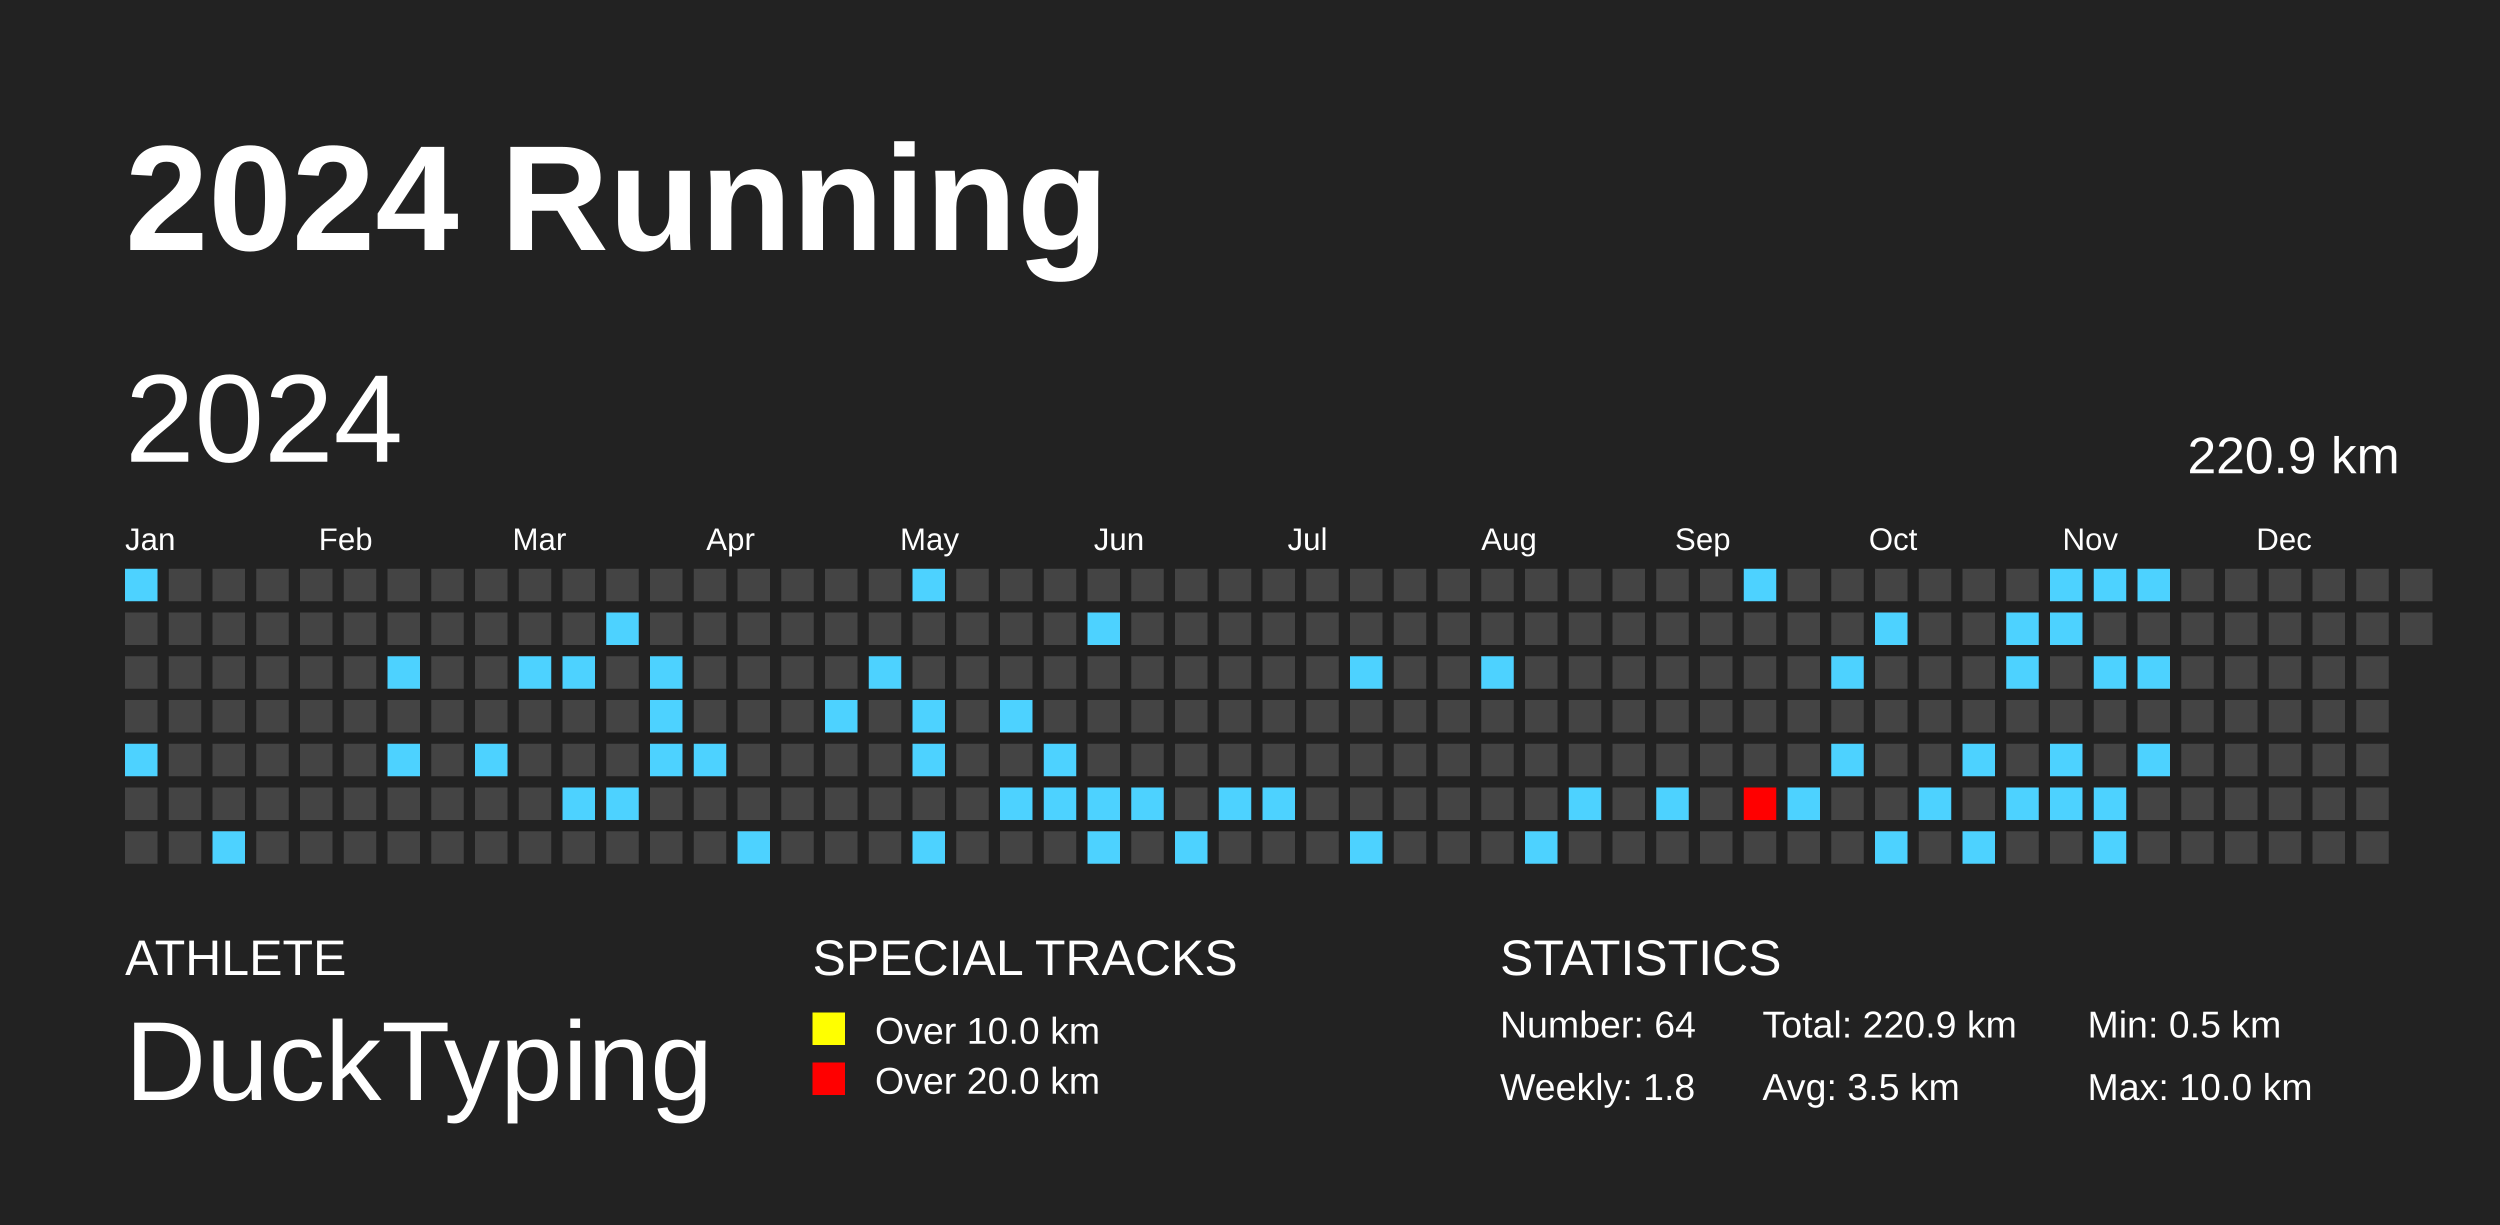
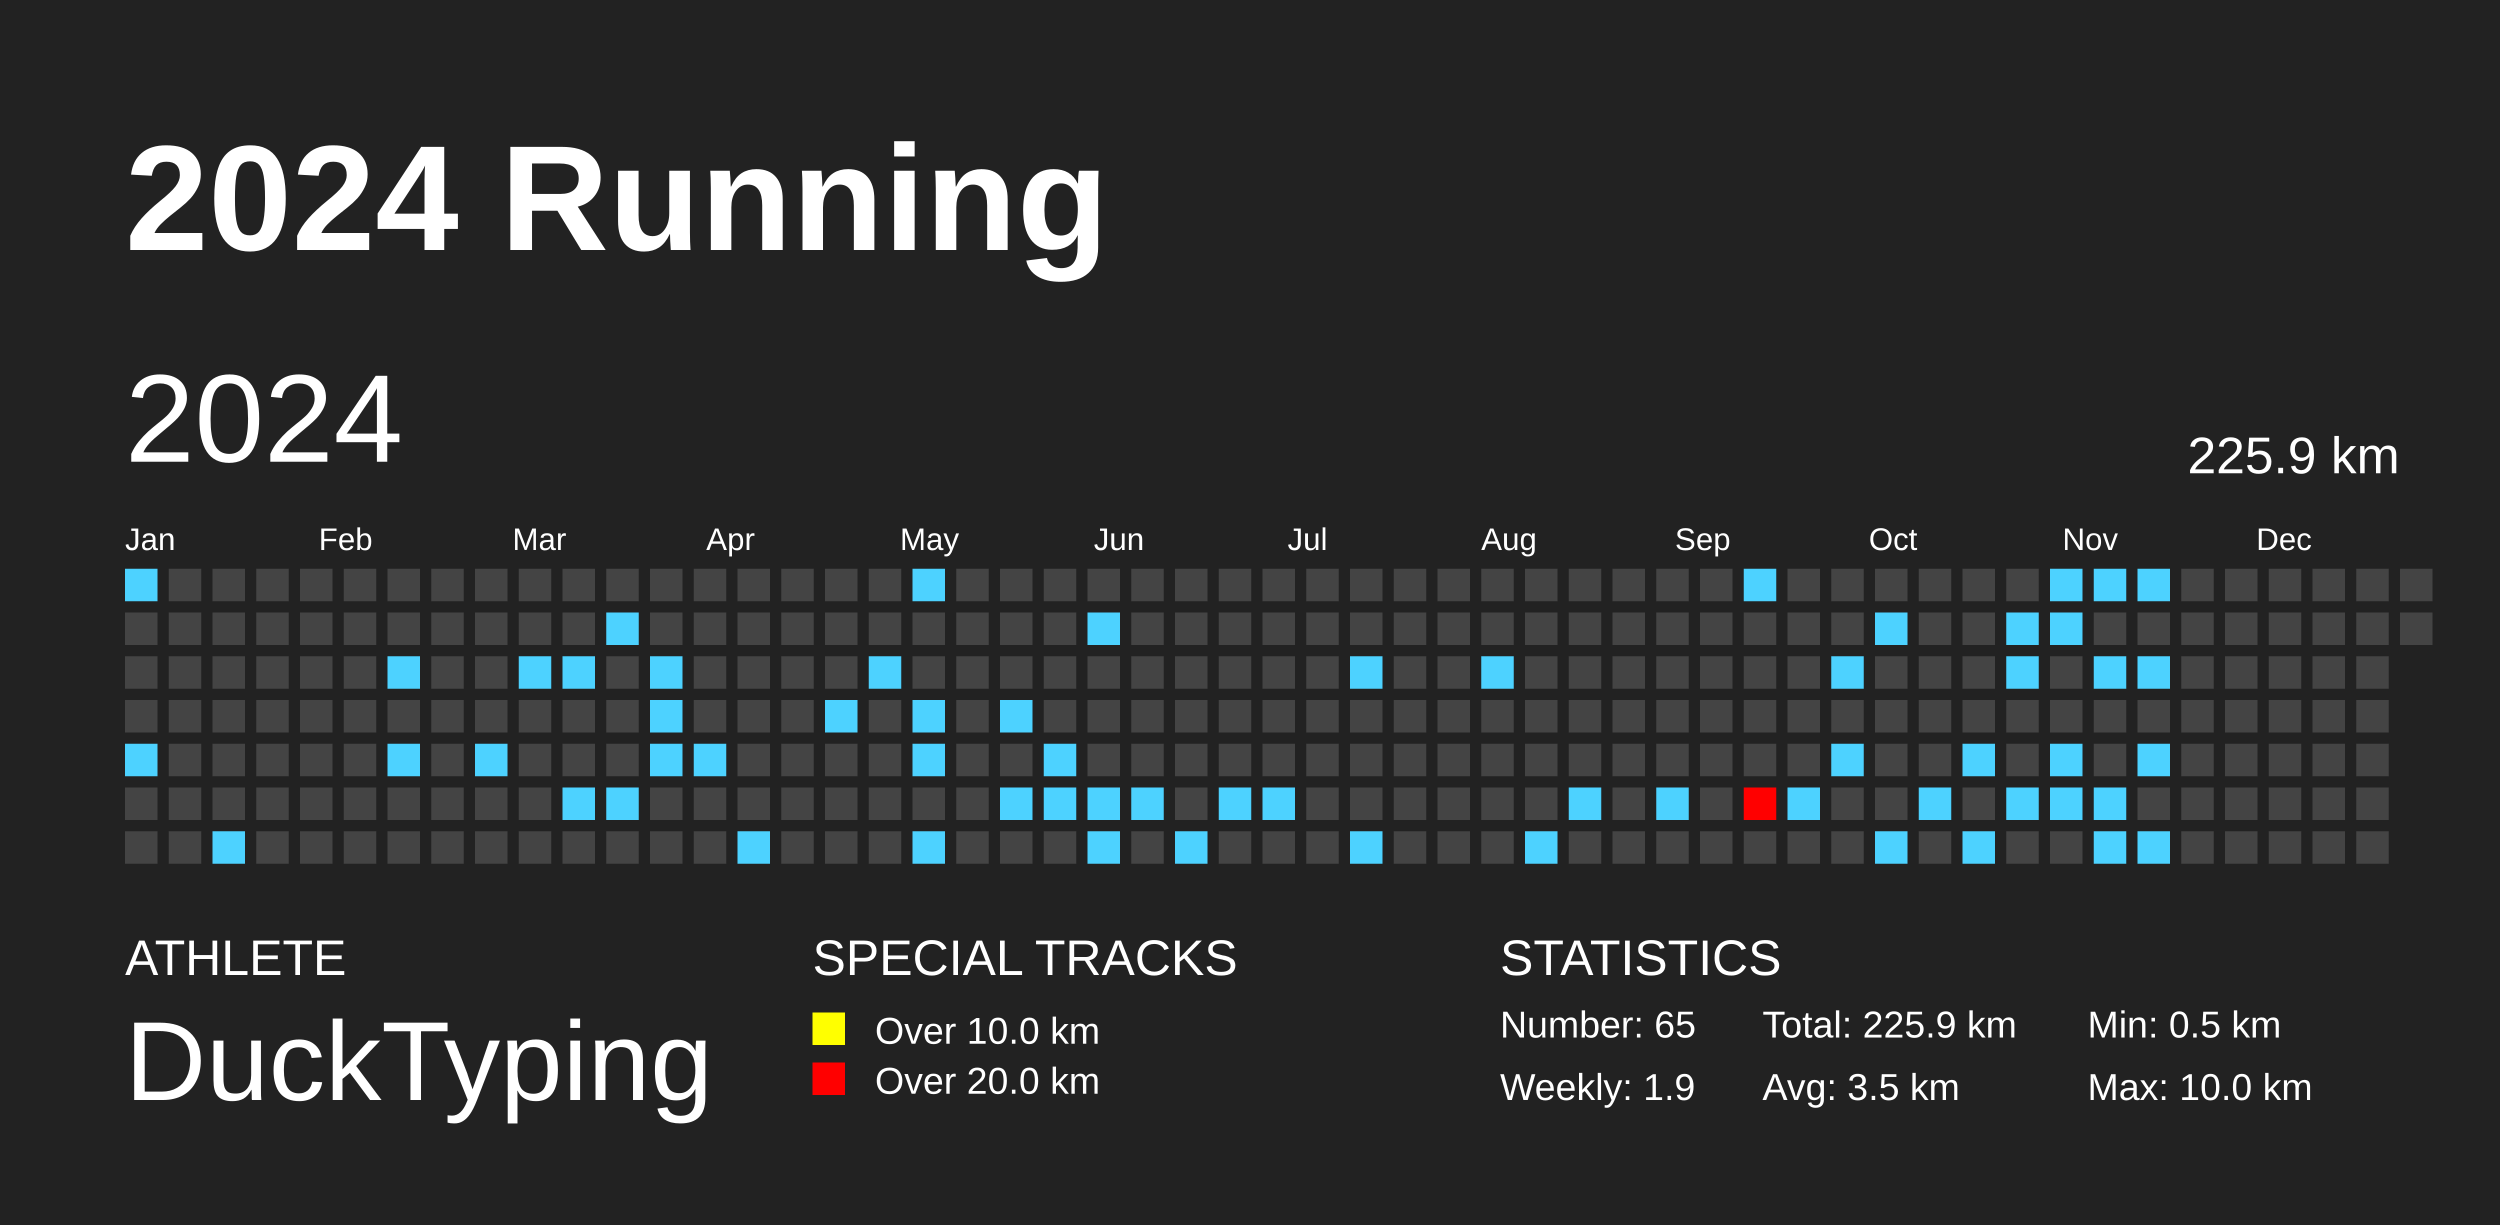
<svg xmlns="http://www.w3.org/2000/svg" baseProfile="full" height="98mm" version="1.1" viewBox="0,0,200,98" width="200mm">
  <defs />
  <rect fill="#222222" height="98" width="200" x="0" y="0" />
  <text fill="#FFFFFF" style="font-size:12px; font-family:Arial; font-weight:bold;" x="10" y="20">2024 Running</text>
  <text fill="#FFFFFF" style="font-size:4px; font-family:Arial" x="10" y="78">ATHLETE</text>
  <text fill="#FFFFFF" style="font-size:9px; font-family:Arial" x="10" y="88">DuckTyping</text>
  <text fill="#FFFFFF" style="font-size:4px; font-family:Arial" x="65" y="78">SPECIAL TRACKS</text>
  <rect fill="yellow" height="2.6" width="2.6" x="65" y="81" />
  <text fill="#FFFFFF" style="font-size:3px; font-family:Arial" x="70" y="83.5">Over 10.0 km</text>
  <rect fill="red" height="2.6" width="2.6" x="65" y="85" />
  <text fill="#FFFFFF" style="font-size:3px; font-family:Arial" x="70" y="87.5">Over 20.0 km</text>
  <text fill="#FFFFFF" style="font-size:4px; font-family:Arial" x="120" y="78">STATISTICS</text>
-   <text fill="#FFFFFF" style="font-size:3px; font-family:Arial" x="120" y="83">Number: 64</text>
-   <text fill="#FFFFFF" style="font-size:3px; font-family:Arial" x="120" y="88">Weekly: 1.8</text>
-   <text fill="#FFFFFF" style="font-size:3px; font-family:Arial" x="141" y="83">Total: 220.9 km</text>
+   <text fill="#FFFFFF" style="font-size:3px; font-family:Arial" x="120" y="83">Number: 65</text>
+   <text fill="#FFFFFF" style="font-size:3px; font-family:Arial" x="120" y="88">Weekly: 1.9</text>
+   <text fill="#FFFFFF" style="font-size:3px; font-family:Arial" x="141" y="83">Total: 225.9 km</text>
  <text fill="#FFFFFF" style="font-size:3px; font-family:Arial" x="141" y="88">Avg: 3.5 km</text>
  <text fill="#FFFFFF" style="font-size:3px; font-family:Arial" x="167" y="83">Min: 0.5 km</text>
  <text fill="#FFFFFF" style="font-size:3px; font-family:Arial" x="167" y="88">Max: 10.0 km</text>
  <text dominant-baseline="hanging" fill="#FFFFFF" style="font-size:10.0px; font-family:Arial;" x="10" y="30">2024</text>
-   <text dominant-baseline="hanging" fill="#FFFFFF" style="font-size:4.125px; font-family:Arial;" x="175" y="35">220.9 km</text>
+   <text dominant-baseline="hanging" fill="#FFFFFF" style="font-size:4.125px; font-family:Arial;" x="175" y="35">225.9 km</text>
  <text fill="#FFFFFF" style="font-size:2.5px; font-family:Arial" x="10.0" y="44">Jan</text>
  <text fill="#FFFFFF" style="font-size:2.5px; font-family:Arial" x="25.5" y="44">Feb</text>
  <text fill="#FFFFFF" style="font-size:2.5px; font-family:Arial" x="41.0" y="44">Mar</text>
  <text fill="#FFFFFF" style="font-size:2.5px; font-family:Arial" x="56.5" y="44">Apr</text>
  <text fill="#FFFFFF" style="font-size:2.5px; font-family:Arial" x="72.0" y="44">May</text>
  <text fill="#FFFFFF" style="font-size:2.5px; font-family:Arial" x="87.5" y="44">Jun</text>
  <text fill="#FFFFFF" style="font-size:2.5px; font-family:Arial" x="103.0" y="44">Jul</text>
  <text fill="#FFFFFF" style="font-size:2.5px; font-family:Arial" x="118.5" y="44">Aug</text>
  <text fill="#FFFFFF" style="font-size:2.5px; font-family:Arial" x="134.0" y="44">Sep</text>
  <text fill="#FFFFFF" style="font-size:2.5px; font-family:Arial" x="149.5" y="44">Oct</text>
  <text fill="#FFFFFF" style="font-size:2.5px; font-family:Arial" x="165.0" y="44">Nov</text>
  <text fill="#FFFFFF" style="font-size:2.5px; font-family:Arial" x="180.5" y="44">Dec</text>
  <rect fill="#4dd2ff" height="2.6" width="2.6" x="10.0" y="45.5" />
  <rect fill="#444444" height="2.6" width="2.6" x="10.0" y="49.0" />
  <rect fill="#444444" height="2.6" width="2.6" x="10.0" y="52.5" />
  <rect fill="#444444" height="2.6" width="2.6" x="10.0" y="56.0" />
  <rect fill="#4dd2ff" height="2.6" width="2.6" x="10.0" y="59.5" />
  <rect fill="#444444" height="2.6" width="2.6" x="10.0" y="63.0" />
  <rect fill="#444444" height="2.6" width="2.6" x="10.0" y="66.5" />
  <rect fill="#444444" height="2.6" width="2.6" x="13.5" y="45.5" />
  <rect fill="#444444" height="2.6" width="2.6" x="13.5" y="49.0" />
  <rect fill="#444444" height="2.6" width="2.6" x="13.5" y="52.5" />
  <rect fill="#444444" height="2.6" width="2.6" x="13.5" y="56.0" />
  <rect fill="#444444" height="2.6" width="2.6" x="13.5" y="59.5" />
  <rect fill="#444444" height="2.6" width="2.6" x="13.5" y="63.0" />
  <rect fill="#444444" height="2.6" width="2.6" x="13.5" y="66.5" />
  <rect fill="#444444" height="2.6" width="2.6" x="17.0" y="45.5" />
  <rect fill="#444444" height="2.6" width="2.6" x="17.0" y="49.0" />
  <rect fill="#444444" height="2.6" width="2.6" x="17.0" y="52.5" />
  <rect fill="#444444" height="2.6" width="2.6" x="17.0" y="56.0" />
  <rect fill="#444444" height="2.6" width="2.6" x="17.0" y="59.5" />
  <rect fill="#444444" height="2.6" width="2.6" x="17.0" y="63.0" />
  <rect fill="#4dd2ff" height="2.6" width="2.6" x="17.0" y="66.5" />
  <rect fill="#444444" height="2.6" width="2.6" x="20.5" y="45.5" />
  <rect fill="#444444" height="2.6" width="2.6" x="20.5" y="49.0" />
  <rect fill="#444444" height="2.6" width="2.6" x="20.5" y="52.5" />
  <rect fill="#444444" height="2.6" width="2.6" x="20.5" y="56.0" />
  <rect fill="#444444" height="2.6" width="2.6" x="20.5" y="59.5" />
  <rect fill="#444444" height="2.6" width="2.6" x="20.5" y="63.0" />
  <rect fill="#444444" height="2.6" width="2.6" x="20.5" y="66.5" />
  <rect fill="#444444" height="2.6" width="2.6" x="24.0" y="45.5" />
  <rect fill="#444444" height="2.6" width="2.6" x="24.0" y="49.0" />
  <rect fill="#444444" height="2.6" width="2.6" x="24.0" y="52.5" />
  <rect fill="#444444" height="2.6" width="2.6" x="24.0" y="56.0" />
  <rect fill="#444444" height="2.6" width="2.6" x="24.0" y="59.5" />
  <rect fill="#444444" height="2.6" width="2.6" x="24.0" y="63.0" />
  <rect fill="#444444" height="2.6" width="2.6" x="24.0" y="66.5" />
  <rect fill="#444444" height="2.6" width="2.6" x="27.5" y="45.5" />
  <rect fill="#444444" height="2.6" width="2.6" x="27.5" y="49.0" />
  <rect fill="#444444" height="2.6" width="2.6" x="27.5" y="52.5" />
  <rect fill="#444444" height="2.6" width="2.6" x="27.5" y="56.0" />
  <rect fill="#444444" height="2.6" width="2.6" x="27.5" y="59.5" />
  <rect fill="#444444" height="2.6" width="2.6" x="27.5" y="63.0" />
  <rect fill="#444444" height="2.6" width="2.6" x="27.5" y="66.5" />
  <rect fill="#444444" height="2.6" width="2.6" x="31.0" y="45.5" />
  <rect fill="#444444" height="2.6" width="2.6" x="31.0" y="49.0" />
  <rect fill="#4dd2ff" height="2.6" width="2.6" x="31.0" y="52.5" />
  <rect fill="#444444" height="2.6" width="2.6" x="31.0" y="56.0" />
  <rect fill="#4dd2ff" height="2.6" width="2.6" x="31.0" y="59.5" />
  <rect fill="#444444" height="2.6" width="2.6" x="31.0" y="63.0" />
  <rect fill="#444444" height="2.6" width="2.6" x="31.0" y="66.5" />
  <rect fill="#444444" height="2.6" width="2.6" x="34.5" y="45.5" />
  <rect fill="#444444" height="2.6" width="2.6" x="34.5" y="49.0" />
  <rect fill="#444444" height="2.6" width="2.6" x="34.5" y="52.5" />
  <rect fill="#444444" height="2.6" width="2.6" x="34.5" y="56.0" />
  <rect fill="#444444" height="2.6" width="2.6" x="34.5" y="59.5" />
  <rect fill="#444444" height="2.6" width="2.6" x="34.5" y="63.0" />
  <rect fill="#444444" height="2.6" width="2.6" x="34.5" y="66.5" />
  <rect fill="#444444" height="2.6" width="2.6" x="38.0" y="45.5" />
  <rect fill="#444444" height="2.6" width="2.6" x="38.0" y="49.0" />
  <rect fill="#444444" height="2.6" width="2.6" x="38.0" y="52.5" />
  <rect fill="#444444" height="2.6" width="2.6" x="38.0" y="56.0" />
  <rect fill="#4dd2ff" height="2.6" width="2.6" x="38.0" y="59.5" />
  <rect fill="#444444" height="2.6" width="2.6" x="38.0" y="63.0" />
  <rect fill="#444444" height="2.6" width="2.6" x="38.0" y="66.5" />
  <rect fill="#444444" height="2.6" width="2.6" x="41.5" y="45.5" />
  <rect fill="#444444" height="2.6" width="2.6" x="41.5" y="49.0" />
  <rect fill="#4dd2ff" height="2.6" width="2.6" x="41.5" y="52.5" />
  <rect fill="#444444" height="2.6" width="2.6" x="41.5" y="56.0" />
  <rect fill="#444444" height="2.6" width="2.6" x="41.5" y="59.5" />
  <rect fill="#444444" height="2.6" width="2.6" x="41.5" y="63.0" />
  <rect fill="#444444" height="2.6" width="2.6" x="41.5" y="66.5" />
  <rect fill="#444444" height="2.6" width="2.6" x="45.0" y="45.5" />
  <rect fill="#444444" height="2.6" width="2.6" x="45.0" y="49.0" />
  <rect fill="#4dd2ff" height="2.6" width="2.6" x="45.0" y="52.5" />
  <rect fill="#444444" height="2.6" width="2.6" x="45.0" y="56.0" />
  <rect fill="#444444" height="2.6" width="2.6" x="45.0" y="59.5" />
  <rect fill="#4dd2ff" height="2.6" width="2.6" x="45.0" y="63.0" />
  <rect fill="#444444" height="2.6" width="2.6" x="45.0" y="66.5" />
  <rect fill="#444444" height="2.6" width="2.6" x="48.5" y="45.5" />
  <rect fill="#4dd2ff" height="2.6" width="2.6" x="48.5" y="49.0" />
  <rect fill="#444444" height="2.6" width="2.6" x="48.5" y="52.5" />
  <rect fill="#444444" height="2.6" width="2.6" x="48.5" y="56.0" />
  <rect fill="#444444" height="2.6" width="2.6" x="48.5" y="59.5" />
  <rect fill="#4dd2ff" height="2.6" width="2.6" x="48.5" y="63.0" />
  <rect fill="#444444" height="2.6" width="2.6" x="48.5" y="66.5" />
  <rect fill="#444444" height="2.6" width="2.6" x="52.0" y="45.5" />
  <rect fill="#444444" height="2.6" width="2.6" x="52.0" y="49.0" />
  <rect fill="#4dd2ff" height="2.6" width="2.6" x="52.0" y="52.5" />
  <rect fill="#4dd2ff" height="2.6" width="2.6" x="52.0" y="56.0" />
  <rect fill="#4dd2ff" height="2.6" width="2.6" x="52.0" y="59.5" />
  <rect fill="#444444" height="2.6" width="2.6" x="52.0" y="63.0" />
  <rect fill="#444444" height="2.6" width="2.6" x="52.0" y="66.5" />
  <rect fill="#444444" height="2.6" width="2.6" x="55.5" y="45.5" />
  <rect fill="#444444" height="2.6" width="2.6" x="55.5" y="49.0" />
  <rect fill="#444444" height="2.6" width="2.6" x="55.5" y="52.5" />
  <rect fill="#444444" height="2.6" width="2.6" x="55.5" y="56.0" />
  <rect fill="#4dd2ff" height="2.6" width="2.6" x="55.5" y="59.5" />
  <rect fill="#444444" height="2.6" width="2.6" x="55.5" y="63.0" />
  <rect fill="#444444" height="2.6" width="2.6" x="55.5" y="66.5" />
  <rect fill="#444444" height="2.6" width="2.6" x="59.0" y="45.5" />
  <rect fill="#444444" height="2.6" width="2.6" x="59.0" y="49.0" />
  <rect fill="#444444" height="2.6" width="2.6" x="59.0" y="52.5" />
  <rect fill="#444444" height="2.6" width="2.6" x="59.0" y="56.0" />
  <rect fill="#444444" height="2.6" width="2.6" x="59.0" y="59.5" />
  <rect fill="#444444" height="2.6" width="2.6" x="59.0" y="63.0" />
  <rect fill="#4dd2ff" height="2.6" width="2.6" x="59.0" y="66.5" />
  <rect fill="#444444" height="2.6" width="2.6" x="62.5" y="45.5" />
  <rect fill="#444444" height="2.6" width="2.6" x="62.5" y="49.0" />
  <rect fill="#444444" height="2.6" width="2.6" x="62.5" y="52.5" />
  <rect fill="#444444" height="2.6" width="2.6" x="62.5" y="56.0" />
  <rect fill="#444444" height="2.6" width="2.6" x="62.5" y="59.5" />
  <rect fill="#444444" height="2.6" width="2.6" x="62.5" y="63.0" />
  <rect fill="#444444" height="2.6" width="2.6" x="62.5" y="66.5" />
  <rect fill="#444444" height="2.6" width="2.6" x="66.0" y="45.5" />
  <rect fill="#444444" height="2.6" width="2.6" x="66.0" y="49.0" />
  <rect fill="#444444" height="2.6" width="2.6" x="66.0" y="52.5" />
  <rect fill="#4dd2ff" height="2.6" width="2.6" x="66.0" y="56.0" />
  <rect fill="#444444" height="2.6" width="2.6" x="66.0" y="59.5" />
  <rect fill="#444444" height="2.6" width="2.6" x="66.0" y="63.0" />
  <rect fill="#444444" height="2.6" width="2.6" x="66.0" y="66.5" />
  <rect fill="#444444" height="2.6" width="2.6" x="69.5" y="45.5" />
  <rect fill="#444444" height="2.6" width="2.6" x="69.5" y="49.0" />
  <rect fill="#4dd2ff" height="2.6" width="2.6" x="69.5" y="52.5" />
  <rect fill="#444444" height="2.6" width="2.6" x="69.5" y="56.0" />
  <rect fill="#444444" height="2.6" width="2.6" x="69.5" y="59.5" />
  <rect fill="#444444" height="2.6" width="2.6" x="69.5" y="63.0" />
  <rect fill="#444444" height="2.6" width="2.6" x="69.5" y="66.5" />
  <rect fill="#4dd2ff" height="2.6" width="2.6" x="73.0" y="45.5" />
  <rect fill="#444444" height="2.6" width="2.6" x="73.0" y="49.0" />
  <rect fill="#444444" height="2.6" width="2.6" x="73.0" y="52.5" />
  <rect fill="#4dd2ff" height="2.6" width="2.6" x="73.0" y="56.0" />
  <rect fill="#4dd2ff" height="2.6" width="2.6" x="73.0" y="59.5" />
  <rect fill="#444444" height="2.6" width="2.6" x="73.0" y="63.0" />
  <rect fill="#4dd2ff" height="2.6" width="2.6" x="73.0" y="66.5" />
  <rect fill="#444444" height="2.6" width="2.6" x="76.5" y="45.5" />
  <rect fill="#444444" height="2.6" width="2.6" x="76.5" y="49.0" />
  <rect fill="#444444" height="2.6" width="2.6" x="76.5" y="52.5" />
  <rect fill="#444444" height="2.6" width="2.6" x="76.5" y="56.0" />
  <rect fill="#444444" height="2.6" width="2.6" x="76.5" y="59.5" />
  <rect fill="#444444" height="2.6" width="2.6" x="76.5" y="63.0" />
  <rect fill="#444444" height="2.6" width="2.6" x="76.5" y="66.5" />
  <rect fill="#444444" height="2.6" width="2.6" x="80.0" y="45.5" />
  <rect fill="#444444" height="2.6" width="2.6" x="80.0" y="49.0" />
  <rect fill="#444444" height="2.6" width="2.6" x="80.0" y="52.5" />
  <rect fill="#4dd2ff" height="2.6" width="2.6" x="80.0" y="56.0" />
  <rect fill="#444444" height="2.6" width="2.6" x="80.0" y="59.5" />
  <rect fill="#4dd2ff" height="2.6" width="2.6" x="80.0" y="63.0" />
  <rect fill="#444444" height="2.6" width="2.6" x="80.0" y="66.5" />
  <rect fill="#444444" height="2.6" width="2.6" x="83.5" y="45.5" />
  <rect fill="#444444" height="2.6" width="2.6" x="83.5" y="49.0" />
  <rect fill="#444444" height="2.6" width="2.6" x="83.5" y="52.5" />
  <rect fill="#444444" height="2.6" width="2.6" x="83.5" y="56.0" />
  <rect fill="#4dd2ff" height="2.6" width="2.6" x="83.5" y="59.5" />
  <rect fill="#4dd2ff" height="2.6" width="2.6" x="83.5" y="63.0" />
  <rect fill="#444444" height="2.6" width="2.6" x="83.5" y="66.5" />
  <rect fill="#444444" height="2.6" width="2.6" x="87.0" y="45.5" />
  <rect fill="#4dd2ff" height="2.6" width="2.6" x="87.0" y="49.0" />
  <rect fill="#444444" height="2.6" width="2.6" x="87.0" y="52.5" />
  <rect fill="#444444" height="2.6" width="2.6" x="87.0" y="56.0" />
  <rect fill="#444444" height="2.6" width="2.6" x="87.0" y="59.5" />
  <rect fill="#4dd2ff" height="2.6" width="2.6" x="87.0" y="63.0" />
  <rect fill="#4dd2ff" height="2.6" width="2.6" x="87.0" y="66.5" />
  <rect fill="#444444" height="2.6" width="2.6" x="90.5" y="45.5" />
  <rect fill="#444444" height="2.6" width="2.6" x="90.5" y="49.0" />
  <rect fill="#444444" height="2.6" width="2.6" x="90.5" y="52.5" />
  <rect fill="#444444" height="2.6" width="2.6" x="90.5" y="56.0" />
  <rect fill="#444444" height="2.6" width="2.6" x="90.5" y="59.5" />
  <rect fill="#4dd2ff" height="2.6" width="2.6" x="90.5" y="63.0" />
  <rect fill="#444444" height="2.6" width="2.6" x="90.5" y="66.5" />
  <rect fill="#444444" height="2.6" width="2.6" x="94.0" y="45.5" />
  <rect fill="#444444" height="2.6" width="2.6" x="94.0" y="49.0" />
  <rect fill="#444444" height="2.6" width="2.6" x="94.0" y="52.5" />
  <rect fill="#444444" height="2.6" width="2.6" x="94.0" y="56.0" />
  <rect fill="#444444" height="2.6" width="2.6" x="94.0" y="59.5" />
  <rect fill="#444444" height="2.6" width="2.6" x="94.0" y="63.0" />
  <rect fill="#4dd2ff" height="2.6" width="2.6" x="94.0" y="66.5" />
  <rect fill="#444444" height="2.6" width="2.6" x="97.5" y="45.5" />
  <rect fill="#444444" height="2.6" width="2.6" x="97.5" y="49.0" />
  <rect fill="#444444" height="2.6" width="2.6" x="97.5" y="52.5" />
  <rect fill="#444444" height="2.6" width="2.6" x="97.5" y="56.0" />
  <rect fill="#444444" height="2.6" width="2.6" x="97.5" y="59.5" />
  <rect fill="#4dd2ff" height="2.6" width="2.6" x="97.5" y="63.0" />
  <rect fill="#444444" height="2.6" width="2.6" x="97.5" y="66.5" />
  <rect fill="#444444" height="2.6" width="2.6" x="101.0" y="45.5" />
  <rect fill="#444444" height="2.6" width="2.6" x="101.0" y="49.0" />
  <rect fill="#444444" height="2.6" width="2.6" x="101.0" y="52.5" />
  <rect fill="#444444" height="2.6" width="2.6" x="101.0" y="56.0" />
  <rect fill="#444444" height="2.6" width="2.6" x="101.0" y="59.5" />
  <rect fill="#4dd2ff" height="2.6" width="2.6" x="101.0" y="63.0" />
  <rect fill="#444444" height="2.6" width="2.6" x="101.0" y="66.5" />
  <rect fill="#444444" height="2.6" width="2.6" x="104.5" y="45.5" />
  <rect fill="#444444" height="2.6" width="2.6" x="104.5" y="49.0" />
  <rect fill="#444444" height="2.6" width="2.6" x="104.5" y="52.5" />
  <rect fill="#444444" height="2.6" width="2.6" x="104.5" y="56.0" />
  <rect fill="#444444" height="2.6" width="2.6" x="104.5" y="59.5" />
  <rect fill="#444444" height="2.6" width="2.6" x="104.5" y="63.0" />
  <rect fill="#444444" height="2.6" width="2.6" x="104.5" y="66.5" />
  <rect fill="#444444" height="2.6" width="2.6" x="108.0" y="45.5" />
  <rect fill="#444444" height="2.6" width="2.6" x="108.0" y="49.0" />
  <rect fill="#4dd2ff" height="2.6" width="2.6" x="108.0" y="52.5" />
  <rect fill="#444444" height="2.6" width="2.6" x="108.0" y="56.0" />
  <rect fill="#444444" height="2.6" width="2.6" x="108.0" y="59.5" />
  <rect fill="#444444" height="2.6" width="2.6" x="108.0" y="63.0" />
  <rect fill="#4dd2ff" height="2.6" width="2.6" x="108.0" y="66.5" />
  <rect fill="#444444" height="2.6" width="2.6" x="111.5" y="45.5" />
  <rect fill="#444444" height="2.6" width="2.6" x="111.5" y="49.0" />
  <rect fill="#444444" height="2.6" width="2.6" x="111.5" y="52.5" />
  <rect fill="#444444" height="2.6" width="2.6" x="111.5" y="56.0" />
  <rect fill="#444444" height="2.6" width="2.6" x="111.5" y="59.5" />
  <rect fill="#444444" height="2.6" width="2.6" x="111.5" y="63.0" />
  <rect fill="#444444" height="2.6" width="2.6" x="111.5" y="66.5" />
  <rect fill="#444444" height="2.6" width="2.6" x="115.0" y="45.5" />
  <rect fill="#444444" height="2.6" width="2.6" x="115.0" y="49.0" />
  <rect fill="#444444" height="2.6" width="2.6" x="115.0" y="52.5" />
  <rect fill="#444444" height="2.6" width="2.6" x="115.0" y="56.0" />
  <rect fill="#444444" height="2.6" width="2.6" x="115.0" y="59.5" />
  <rect fill="#444444" height="2.6" width="2.6" x="115.0" y="63.0" />
  <rect fill="#444444" height="2.6" width="2.6" x="115.0" y="66.5" />
  <rect fill="#444444" height="2.6" width="2.6" x="118.5" y="45.5" />
  <rect fill="#444444" height="2.6" width="2.6" x="118.5" y="49.0" />
  <rect fill="#4dd2ff" height="2.6" width="2.6" x="118.5" y="52.5" />
  <rect fill="#444444" height="2.6" width="2.6" x="118.5" y="56.0" />
  <rect fill="#444444" height="2.6" width="2.6" x="118.5" y="59.5" />
  <rect fill="#444444" height="2.6" width="2.6" x="118.5" y="63.0" />
  <rect fill="#444444" height="2.6" width="2.6" x="118.5" y="66.5" />
  <rect fill="#444444" height="2.6" width="2.6" x="122.0" y="45.5" />
  <rect fill="#444444" height="2.6" width="2.6" x="122.0" y="49.0" />
  <rect fill="#444444" height="2.6" width="2.6" x="122.0" y="52.5" />
  <rect fill="#444444" height="2.6" width="2.6" x="122.0" y="56.0" />
  <rect fill="#444444" height="2.6" width="2.6" x="122.0" y="59.5" />
  <rect fill="#444444" height="2.6" width="2.6" x="122.0" y="63.0" />
  <rect fill="#4dd2ff" height="2.6" width="2.6" x="122.0" y="66.5" />
  <rect fill="#444444" height="2.6" width="2.6" x="125.5" y="45.5" />
  <rect fill="#444444" height="2.6" width="2.6" x="125.5" y="49.0" />
  <rect fill="#444444" height="2.6" width="2.6" x="125.5" y="52.5" />
  <rect fill="#444444" height="2.6" width="2.6" x="125.5" y="56.0" />
  <rect fill="#444444" height="2.6" width="2.6" x="125.5" y="59.5" />
  <rect fill="#4dd2ff" height="2.6" width="2.6" x="125.5" y="63.0" />
  <rect fill="#444444" height="2.6" width="2.6" x="125.5" y="66.5" />
  <rect fill="#444444" height="2.6" width="2.6" x="129.0" y="45.5" />
  <rect fill="#444444" height="2.6" width="2.6" x="129.0" y="49.0" />
  <rect fill="#444444" height="2.6" width="2.6" x="129.0" y="52.5" />
  <rect fill="#444444" height="2.6" width="2.6" x="129.0" y="56.0" />
  <rect fill="#444444" height="2.6" width="2.6" x="129.0" y="59.5" />
  <rect fill="#444444" height="2.6" width="2.6" x="129.0" y="63.0" />
  <rect fill="#444444" height="2.6" width="2.6" x="129.0" y="66.5" />
  <rect fill="#444444" height="2.6" width="2.6" x="132.5" y="45.5" />
  <rect fill="#444444" height="2.6" width="2.6" x="132.5" y="49.0" />
  <rect fill="#444444" height="2.6" width="2.6" x="132.5" y="52.5" />
  <rect fill="#444444" height="2.6" width="2.6" x="132.5" y="56.0" />
  <rect fill="#444444" height="2.6" width="2.6" x="132.5" y="59.5" />
  <rect fill="#4dd2ff" height="2.6" width="2.6" x="132.5" y="63.0" />
  <rect fill="#444444" height="2.6" width="2.6" x="132.5" y="66.5" />
  <rect fill="#444444" height="2.6" width="2.6" x="136.0" y="45.5" />
  <rect fill="#444444" height="2.6" width="2.6" x="136.0" y="49.0" />
  <rect fill="#444444" height="2.6" width="2.6" x="136.0" y="52.5" />
  <rect fill="#444444" height="2.6" width="2.6" x="136.0" y="56.0" />
  <rect fill="#444444" height="2.6" width="2.6" x="136.0" y="59.5" />
  <rect fill="#444444" height="2.6" width="2.6" x="136.0" y="63.0" />
  <rect fill="#444444" height="2.6" width="2.6" x="136.0" y="66.5" />
  <rect fill="#4dd2ff" height="2.6" width="2.6" x="139.5" y="45.5" />
  <rect fill="#444444" height="2.6" width="2.6" x="139.5" y="49.0" />
  <rect fill="#444444" height="2.6" width="2.6" x="139.5" y="52.5" />
  <rect fill="#444444" height="2.6" width="2.6" x="139.5" y="56.0" />
  <rect fill="#444444" height="2.6" width="2.6" x="139.5" y="59.5" />
  <rect fill="#ff0000" height="2.6" width="2.6" x="139.5" y="63.0" />
  <rect fill="#444444" height="2.6" width="2.6" x="139.5" y="66.5" />
  <rect fill="#444444" height="2.6" width="2.6" x="143.0" y="45.5" />
  <rect fill="#444444" height="2.6" width="2.6" x="143.0" y="49.0" />
  <rect fill="#444444" height="2.6" width="2.6" x="143.0" y="52.5" />
  <rect fill="#444444" height="2.6" width="2.6" x="143.0" y="56.0" />
  <rect fill="#444444" height="2.6" width="2.6" x="143.0" y="59.5" />
  <rect fill="#4dd2ff" height="2.6" width="2.6" x="143.0" y="63.0" />
  <rect fill="#444444" height="2.6" width="2.6" x="143.0" y="66.5" />
  <rect fill="#444444" height="2.6" width="2.6" x="146.5" y="45.5" />
  <rect fill="#444444" height="2.6" width="2.6" x="146.5" y="49.0" />
  <rect fill="#4dd2ff" height="2.6" width="2.6" x="146.5" y="52.5" />
  <rect fill="#444444" height="2.6" width="2.6" x="146.5" y="56.0" />
  <rect fill="#4dd2ff" height="2.6" width="2.6" x="146.5" y="59.5" />
  <rect fill="#444444" height="2.6" width="2.6" x="146.5" y="63.0" />
  <rect fill="#444444" height="2.6" width="2.6" x="146.5" y="66.5" />
  <rect fill="#444444" height="2.6" width="2.6" x="150.0" y="45.5" />
  <rect fill="#4dd2ff" height="2.6" width="2.6" x="150.0" y="49.0" />
  <rect fill="#444444" height="2.6" width="2.6" x="150.0" y="52.5" />
  <rect fill="#444444" height="2.6" width="2.6" x="150.0" y="56.0" />
  <rect fill="#444444" height="2.6" width="2.6" x="150.0" y="59.5" />
  <rect fill="#444444" height="2.6" width="2.6" x="150.0" y="63.0" />
  <rect fill="#4dd2ff" height="2.6" width="2.6" x="150.0" y="66.5" />
  <rect fill="#444444" height="2.6" width="2.6" x="153.5" y="45.5" />
  <rect fill="#444444" height="2.6" width="2.6" x="153.5" y="49.0" />
  <rect fill="#444444" height="2.6" width="2.6" x="153.5" y="52.5" />
  <rect fill="#444444" height="2.6" width="2.6" x="153.5" y="56.0" />
  <rect fill="#444444" height="2.6" width="2.6" x="153.5" y="59.5" />
  <rect fill="#4dd2ff" height="2.6" width="2.6" x="153.5" y="63.0" />
  <rect fill="#444444" height="2.6" width="2.6" x="153.5" y="66.5" />
  <rect fill="#444444" height="2.6" width="2.6" x="157.0" y="45.5" />
  <rect fill="#444444" height="2.6" width="2.6" x="157.0" y="49.0" />
  <rect fill="#444444" height="2.6" width="2.6" x="157.0" y="52.5" />
  <rect fill="#444444" height="2.6" width="2.6" x="157.0" y="56.0" />
  <rect fill="#4dd2ff" height="2.6" width="2.6" x="157.0" y="59.5" />
  <rect fill="#444444" height="2.6" width="2.6" x="157.0" y="63.0" />
  <rect fill="#4dd2ff" height="2.6" width="2.6" x="157.0" y="66.5" />
  <rect fill="#444444" height="2.6" width="2.6" x="160.5" y="45.5" />
  <rect fill="#4dd2ff" height="2.6" width="2.6" x="160.5" y="49.0" />
  <rect fill="#4dd2ff" height="2.6" width="2.6" x="160.5" y="52.5" />
  <rect fill="#444444" height="2.6" width="2.6" x="160.5" y="56.0" />
  <rect fill="#444444" height="2.6" width="2.6" x="160.5" y="59.5" />
  <rect fill="#4dd2ff" height="2.6" width="2.6" x="160.5" y="63.0" />
  <rect fill="#444444" height="2.6" width="2.6" x="160.5" y="66.5" />
  <rect fill="#4dd2ff" height="2.6" width="2.6" x="164.0" y="45.5" />
  <rect fill="#4dd2ff" height="2.6" width="2.6" x="164.0" y="49.0" />
  <rect fill="#444444" height="2.6" width="2.6" x="164.0" y="52.5" />
  <rect fill="#444444" height="2.6" width="2.6" x="164.0" y="56.0" />
  <rect fill="#4dd2ff" height="2.6" width="2.6" x="164.0" y="59.5" />
  <rect fill="#4dd2ff" height="2.6" width="2.6" x="164.0" y="63.0" />
  <rect fill="#444444" height="2.6" width="2.6" x="164.0" y="66.5" />
  <rect fill="#4dd2ff" height="2.6" width="2.6" x="167.5" y="45.5" />
  <rect fill="#444444" height="2.6" width="2.6" x="167.5" y="49.0" />
  <rect fill="#4dd2ff" height="2.6" width="2.6" x="167.5" y="52.5" />
  <rect fill="#444444" height="2.6" width="2.6" x="167.5" y="56.0" />
  <rect fill="#444444" height="2.6" width="2.6" x="167.5" y="59.5" />
  <rect fill="#4dd2ff" height="2.6" width="2.6" x="167.5" y="63.0" />
  <rect fill="#4dd2ff" height="2.6" width="2.6" x="167.5" y="66.5" />
  <rect fill="#4dd2ff" height="2.6" width="2.6" x="171.0" y="45.5" />
  <rect fill="#444444" height="2.6" width="2.6" x="171.0" y="49.0" />
  <rect fill="#4dd2ff" height="2.6" width="2.6" x="171.0" y="52.5" />
  <rect fill="#444444" height="2.6" width="2.6" x="171.0" y="56.0" />
  <rect fill="#4dd2ff" height="2.6" width="2.6" x="171.0" y="59.5" />
  <rect fill="#444444" height="2.6" width="2.6" x="171.0" y="63.0" />
-   <rect fill="#444444" height="2.6" width="2.6" x="171.0" y="66.5" />
+   <rect fill="#4dd2ff" height="2.6" width="2.6" x="171.0" y="66.5" />
  <rect fill="#444444" height="2.6" width="2.6" x="174.5" y="45.5" />
  <rect fill="#444444" height="2.6" width="2.6" x="174.5" y="49.0" />
  <rect fill="#444444" height="2.6" width="2.6" x="174.5" y="52.5" />
  <rect fill="#444444" height="2.6" width="2.6" x="174.5" y="56.0" />
  <rect fill="#444444" height="2.6" width="2.6" x="174.5" y="59.5" />
  <rect fill="#444444" height="2.6" width="2.6" x="174.5" y="63.0" />
  <rect fill="#444444" height="2.6" width="2.6" x="174.5" y="66.5" />
  <rect fill="#444444" height="2.6" width="2.6" x="178.0" y="45.5" />
  <rect fill="#444444" height="2.6" width="2.6" x="178.0" y="49.0" />
  <rect fill="#444444" height="2.6" width="2.6" x="178.0" y="52.5" />
  <rect fill="#444444" height="2.6" width="2.6" x="178.0" y="56.0" />
  <rect fill="#444444" height="2.6" width="2.6" x="178.0" y="59.5" />
  <rect fill="#444444" height="2.6" width="2.6" x="178.0" y="63.0" />
  <rect fill="#444444" height="2.6" width="2.6" x="178.0" y="66.5" />
  <rect fill="#444444" height="2.6" width="2.6" x="181.5" y="45.5" />
  <rect fill="#444444" height="2.6" width="2.6" x="181.5" y="49.0" />
  <rect fill="#444444" height="2.6" width="2.6" x="181.5" y="52.5" />
  <rect fill="#444444" height="2.6" width="2.6" x="181.5" y="56.0" />
  <rect fill="#444444" height="2.6" width="2.6" x="181.5" y="59.5" />
  <rect fill="#444444" height="2.6" width="2.6" x="181.5" y="63.0" />
  <rect fill="#444444" height="2.6" width="2.6" x="181.5" y="66.5" />
  <rect fill="#444444" height="2.6" width="2.6" x="185.0" y="45.5" />
  <rect fill="#444444" height="2.6" width="2.6" x="185.0" y="49.0" />
  <rect fill="#444444" height="2.6" width="2.6" x="185.0" y="52.5" />
  <rect fill="#444444" height="2.6" width="2.6" x="185.0" y="56.0" />
  <rect fill="#444444" height="2.6" width="2.6" x="185.0" y="59.5" />
  <rect fill="#444444" height="2.6" width="2.6" x="185.0" y="63.0" />
  <rect fill="#444444" height="2.6" width="2.6" x="185.0" y="66.5" />
  <rect fill="#444444" height="2.6" width="2.6" x="188.5" y="45.5" />
  <rect fill="#444444" height="2.6" width="2.6" x="188.5" y="49.0" />
  <rect fill="#444444" height="2.6" width="2.6" x="188.5" y="52.5" />
  <rect fill="#444444" height="2.6" width="2.6" x="188.5" y="56.0" />
  <rect fill="#444444" height="2.6" width="2.6" x="188.5" y="59.5" />
  <rect fill="#444444" height="2.6" width="2.6" x="188.5" y="63.0" />
  <rect fill="#444444" height="2.6" width="2.6" x="188.5" y="66.5" />
  <rect fill="#444444" height="2.6" width="2.6" x="192.0" y="45.5" />
  <rect fill="#444444" height="2.6" width="2.6" x="192.0" y="49.0" />
</svg>
